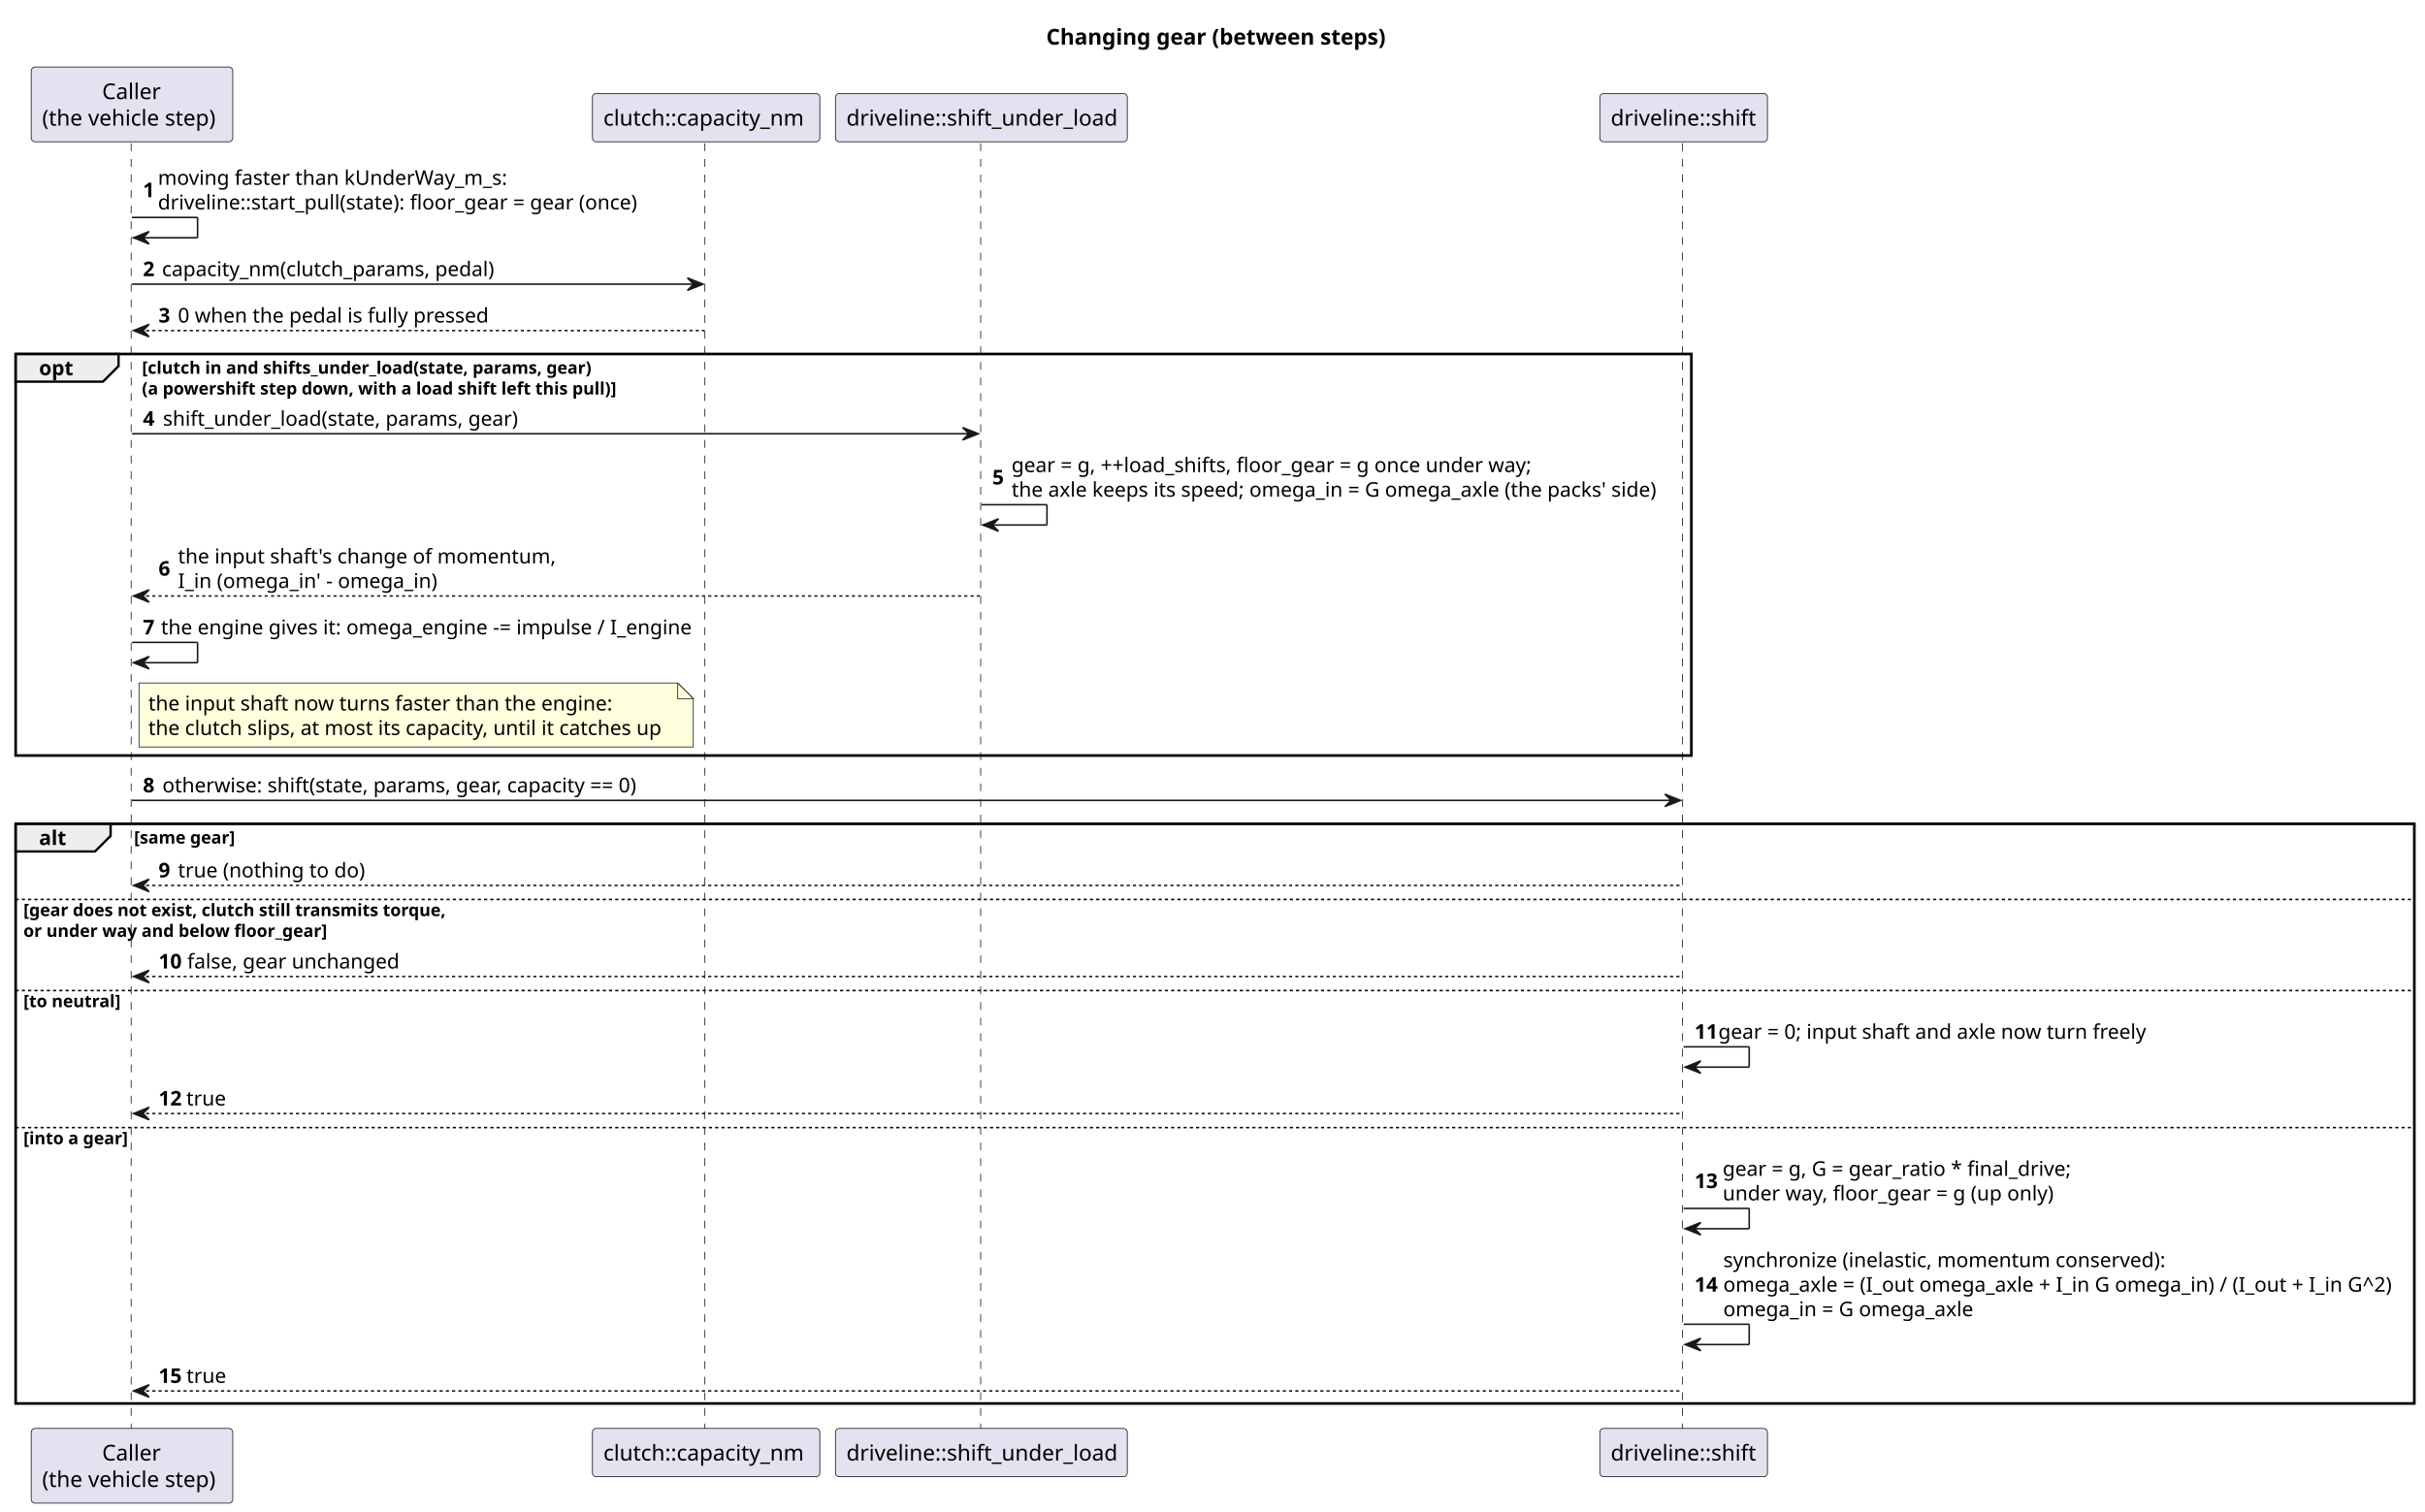
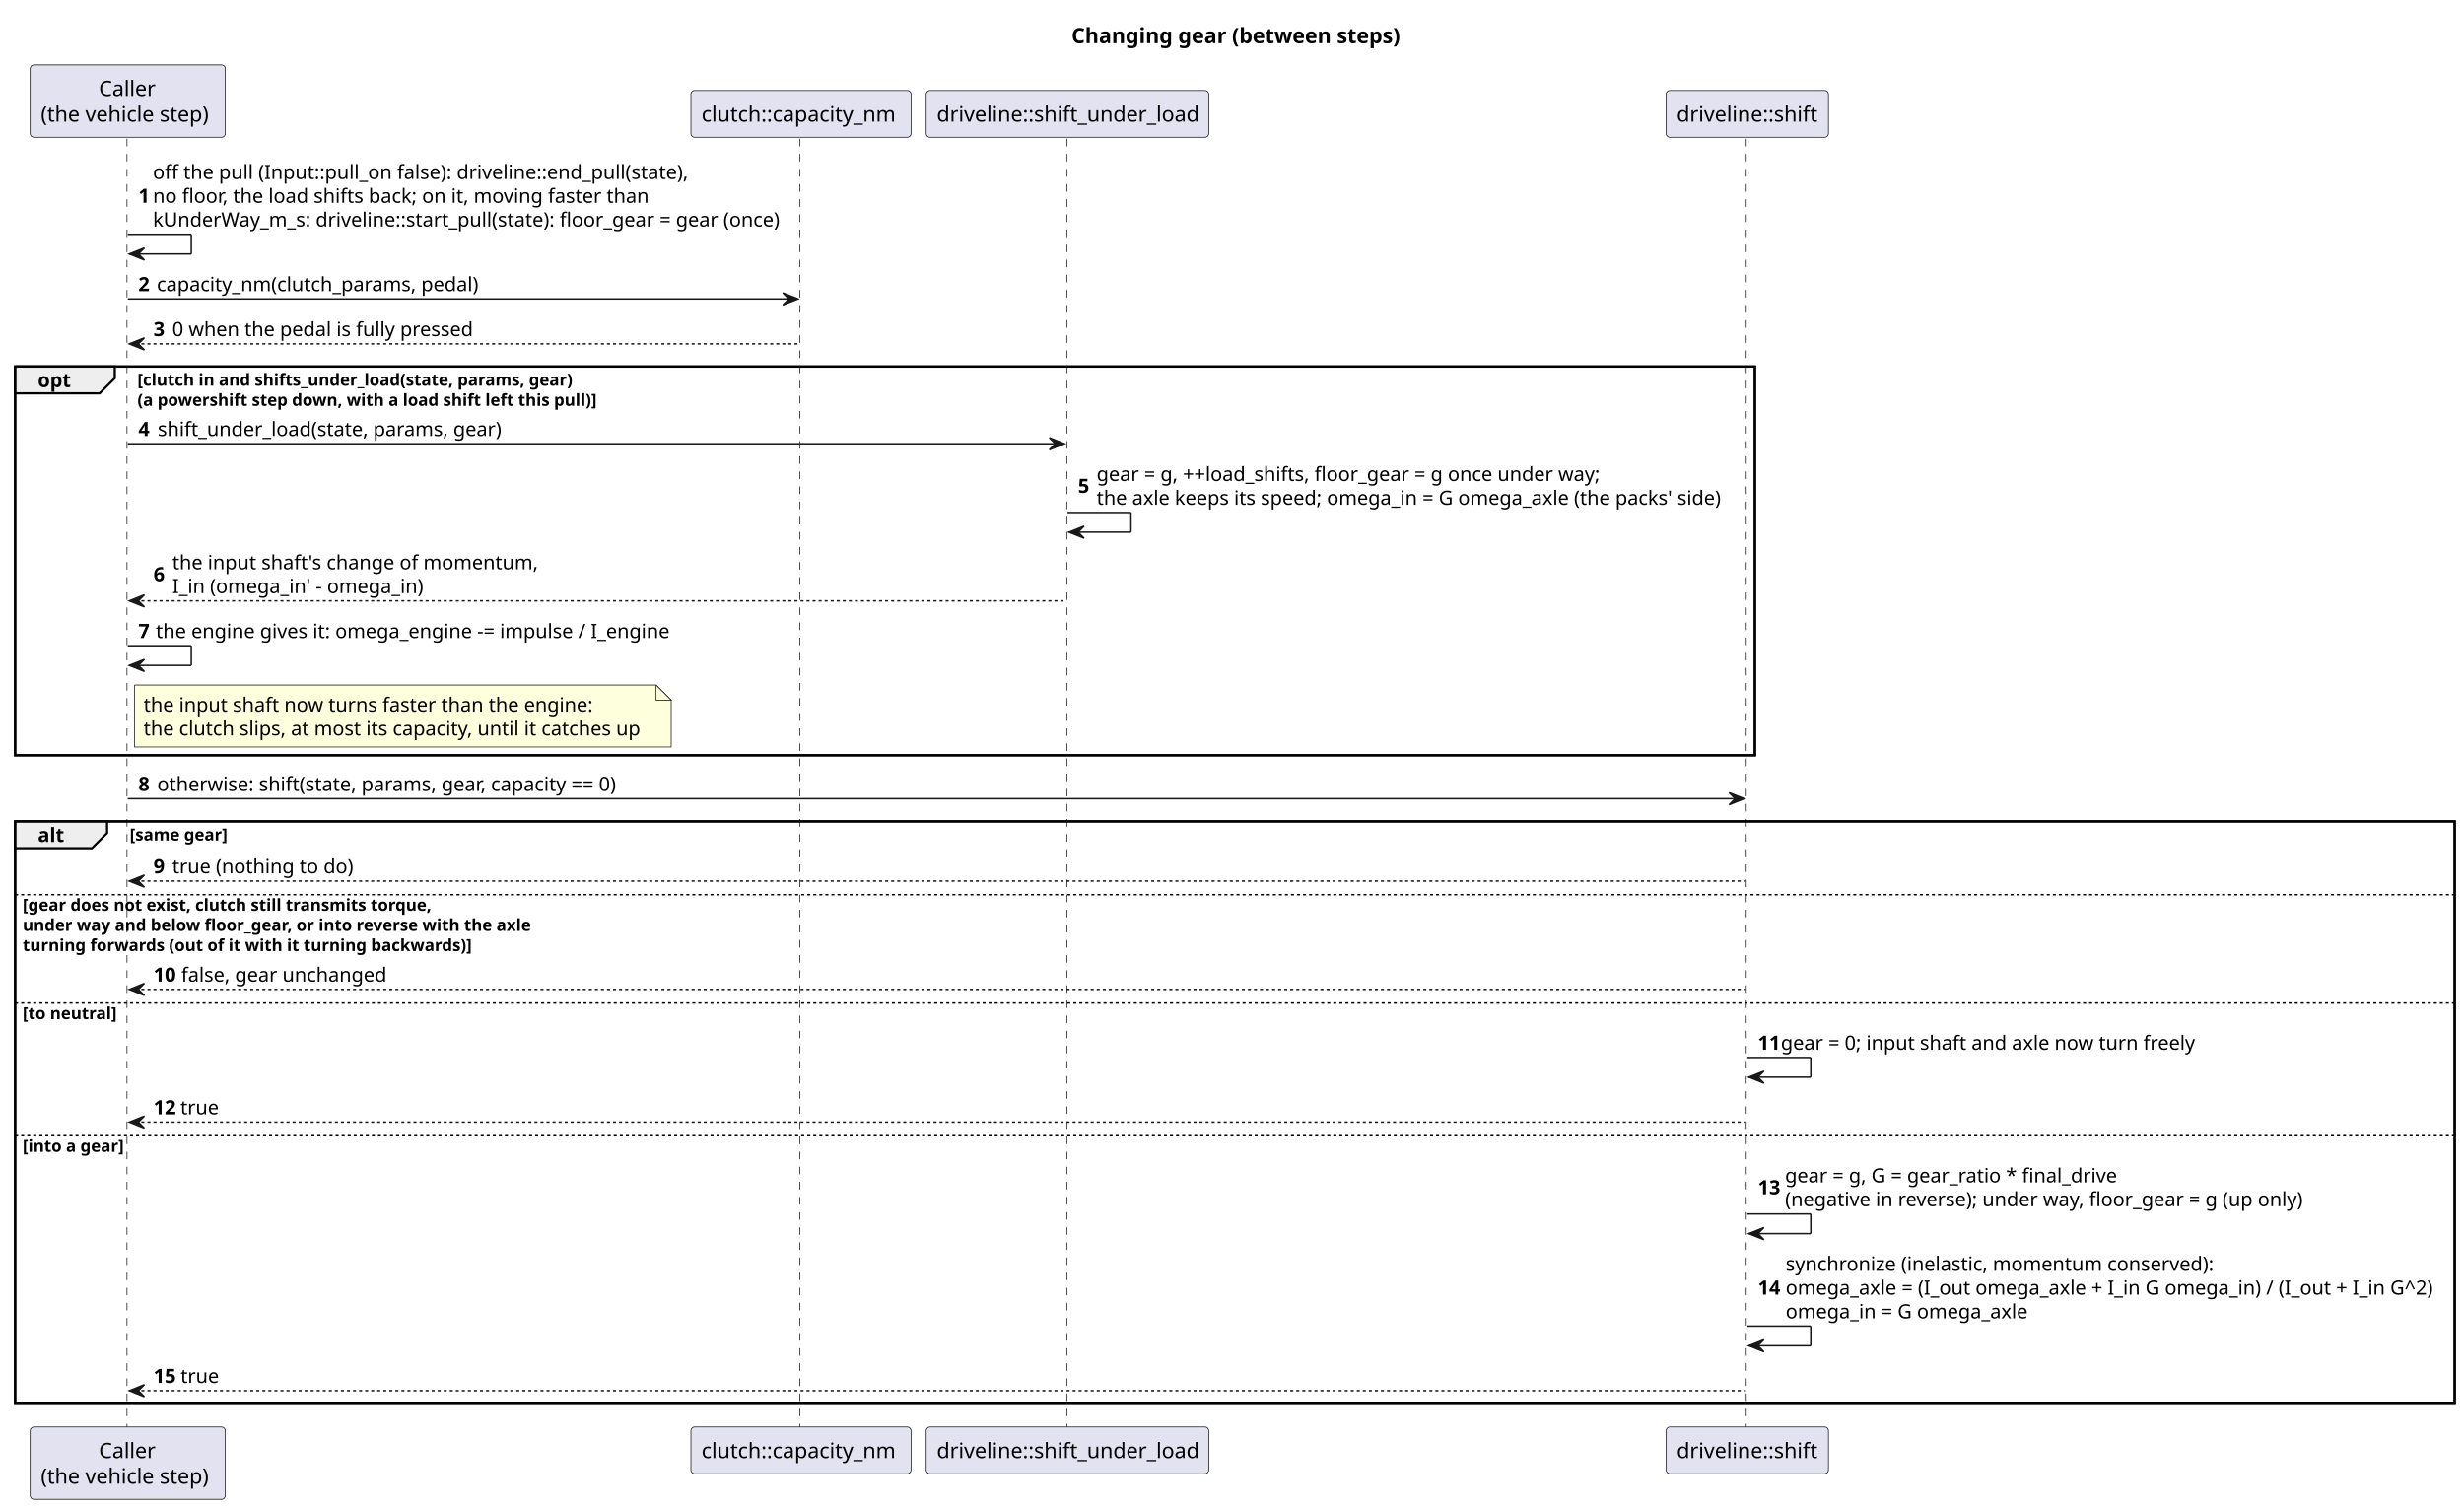
- <svg xmlns="http://www.w3.org/2000/svg" contentStyleType="text/css" height="968px" preserveAspectRatio="none" style="width:1553px;height:968px;background:#FFFFFF;" version="1.1" viewBox="0 0 1553 968" width="1553px" zoomAndPan="magnify">
+ <svg xmlns="http://www.w3.org/2000/svg" contentStyleType="text/css" height="997px" preserveAspectRatio="none" style="width:1630px;height:997px;background:#FFFFFF;" version="1.1" viewBox="0 0 1630 997" width="1630px" zoomAndPan="magnify">
  <defs />
  <g>
-     <text fill="#000000" font-family="sans-serif" font-size="14" font-weight="bold" lengthAdjust="spacing" textLength="215.195" x="669.985" y="28.562">Changing gear (between steps)</text>
-     <rect fill="none" height="257.185" style="stroke:#000000;stroke-width:1.5;" width="1073.214" x="10" y="226.736" />
-     <rect fill="none" height="371.263" style="stroke:#000000;stroke-width:1.5;" width="1536.166" x="10" y="527.65" />
-     <line style="stroke:#181818;stroke-width:0.5;stroke-dasharray:5.0,5.0;" x1="84" x2="84" y1="91.818" y2="915.913" />
-     <line style="stroke:#181818;stroke-width:0.5;stroke-dasharray:5.0,5.0;" x1="451.397" x2="451.397" y1="91.818" y2="915.913" />
-     <line style="stroke:#181818;stroke-width:0.5;stroke-dasharray:5.0,5.0;" x1="628.037" x2="628.037" y1="91.818" y2="915.913" />
-     <line style="stroke:#181818;stroke-width:0.5;stroke-dasharray:5.0,5.0;" x1="1077.532" x2="1077.532" y1="91.818" y2="915.913" />
+     <text fill="#000000" font-family="sans-serif" font-size="14" font-weight="bold" lengthAdjust="spacing" textLength="215.195" x="708.817" y="28.562">Changing gear (between steps)</text>
+     <rect fill="none" height="257.185" style="stroke:#000000;stroke-width:1.5;" width="1150.878" x="10" y="242.466" />
+     <rect fill="none" height="384.572" style="stroke:#000000;stroke-width:1.5;" width="1613.83" x="10" y="543.38" />
+     <line style="stroke:#181818;stroke-width:0.5;stroke-dasharray:5.0,5.0;" x1="84" x2="84" y1="91.818" y2="944.952" />
+     <line style="stroke:#181818;stroke-width:0.5;stroke-dasharray:5.0,5.0;" x1="529.061" x2="529.061" y1="91.818" y2="944.952" />
+     <line style="stroke:#181818;stroke-width:0.5;stroke-dasharray:5.0,5.0;" x1="705.701" x2="705.701" y1="91.818" y2="944.952" />
+     <line style="stroke:#181818;stroke-width:0.5;stroke-dasharray:5.0,5.0;" x1="1155.195" x2="1155.195" y1="91.818" y2="944.952" />
    <rect fill="#E2E2F0" height="47.879" rx="2.5" ry="2.5" style="stroke:#181818;stroke-width:0.5;" width="129.062" x="20" y="42.94" />
    <text fill="#000000" font-family="sans-serif" font-size="14" lengthAdjust="spacing" textLength="38.302" x="65.38" y="63.502">Caller</text>
    <text fill="#000000" font-family="sans-serif" font-size="14" lengthAdjust="spacing" textLength="115.062" x="27" y="80.441">(the vehicle step)</text>
-     <rect fill="#E2E2F0" height="47.879" rx="2.5" ry="2.5" style="stroke:#181818;stroke-width:0.5;" width="129.062" x="20" y="914.913" />
-     <text fill="#000000" font-family="sans-serif" font-size="14" lengthAdjust="spacing" textLength="38.302" x="65.38" y="935.476">Caller</text>
-     <text fill="#000000" font-family="sans-serif" font-size="14" lengthAdjust="spacing" textLength="115.062" x="27" y="952.415">(the vehicle step)</text>
-     <rect fill="#E2E2F0" height="30.939" rx="2.5" ry="2.5" style="stroke:#181818;stroke-width:0.5;" width="145.64" x="379.397" y="59.879" />
-     <text fill="#000000" font-family="sans-serif" font-size="14" lengthAdjust="spacing" textLength="131.64" x="386.397" y="80.441">clutch::capacity_nm</text>
-     <rect fill="#E2E2F0" height="30.939" rx="2.5" ry="2.5" style="stroke:#181818;stroke-width:0.5;" width="145.64" x="379.397" y="914.913" />
-     <text fill="#000000" font-family="sans-serif" font-size="14" lengthAdjust="spacing" textLength="131.64" x="386.397" y="935.476">clutch::capacity_nm</text>
-     <rect fill="#E2E2F0" height="30.939" rx="2.5" ry="2.5" style="stroke:#181818;stroke-width:0.5;" width="186.908" x="535.037" y="59.879" />
-     <text fill="#000000" font-family="sans-serif" font-size="14" lengthAdjust="spacing" textLength="172.908" x="542.037" y="80.441">driveline::shift_under_load</text>
-     <rect fill="#E2E2F0" height="30.939" rx="2.5" ry="2.5" style="stroke:#181818;stroke-width:0.5;" width="186.908" x="535.037" y="914.913" />
-     <text fill="#000000" font-family="sans-serif" font-size="14" lengthAdjust="spacing" textLength="172.908" x="542.037" y="935.476">driveline::shift_under_load</text>
-     <rect fill="#E2E2F0" height="30.939" rx="2.5" ry="2.5" style="stroke:#181818;stroke-width:0.5;" width="107.365" x="1024.532" y="59.879" />
-     <text fill="#000000" font-family="sans-serif" font-size="14" lengthAdjust="spacing" textLength="93.365" x="1031.532" y="80.441">driveline::shift</text>
-     <rect fill="#E2E2F0" height="30.939" rx="2.5" ry="2.5" style="stroke:#181818;stroke-width:0.5;" width="107.365" x="1024.532" y="914.913" />
-     <text fill="#000000" font-family="sans-serif" font-size="14" lengthAdjust="spacing" textLength="93.365" x="1031.532" y="935.476">driveline::shift</text>
-     <line style="stroke:#181818;stroke-width:1.0;" x1="84.531" x2="126.531" y1="139.277" y2="139.277" />
-     <line style="stroke:#181818;stroke-width:1.0;" x1="126.531" x2="126.531" y1="139.277" y2="152.277" />
-     <line style="stroke:#181818;stroke-width:1.0;" x1="85.531" x2="126.531" y1="152.277" y2="152.277" />
-     <polygon fill="#181818" points="95.531,148.277,85.531,152.277,95.531,156.277,91.531,152.277" style="stroke:#181818;stroke-width:1.0;" />
-     <text fill="#000000" font-family="sans-serif" font-size="13" font-weight="bold" lengthAdjust="spacing" textLength="5.605" x="91.531" y="126.277">1</text>
-     <text fill="#000000" font-family="sans-serif" font-size="13" lengthAdjust="spacing" textLength="225.069" x="101.136" y="118.412">moving faster than kUnderWay_m_s:</text>
-     <text fill="#000000" font-family="sans-serif" font-size="13" lengthAdjust="spacing" textLength="311.898" x="101.136" y="134.142">driveline::start_pull(state): floor_gear = gear (once)</text>
-     <polygon fill="#181818" points="440.217,178.007,450.217,182.007,440.217,186.007,444.217,182.007" style="stroke:#181818;stroke-width:1.0;" />
-     <line style="stroke:#181818;stroke-width:1.0;" x1="84.531" x2="446.217" y1="182.007" y2="182.007" />
-     <text fill="#000000" font-family="sans-serif" font-size="13" font-weight="bold" lengthAdjust="spacing" textLength="8.188" x="91.531" y="176.871">2</text>
-     <text fill="#000000" font-family="sans-serif" font-size="13" lengthAdjust="spacing" textLength="217.21" x="103.72" y="176.871">capacity_nm(clutch_params, pedal)</text>
-     <polygon fill="#181818" points="95.531,207.736,85.531,211.736,95.531,215.736,91.531,211.736" style="stroke:#181818;stroke-width:1.0;" />
-     <line style="stroke:#181818;stroke-width:1.0;stroke-dasharray:2.0,2.0;" x1="89.531" x2="451.217" y1="211.736" y2="211.736" />
-     <text fill="#000000" font-family="sans-serif" font-size="13" font-weight="bold" lengthAdjust="spacing" textLength="8.392" x="101.531" y="206.601">3</text>
-     <text fill="#000000" font-family="sans-serif" font-size="13" lengthAdjust="spacing" textLength="202.998" x="113.923" y="206.601">0 when the pedal is fully pressed</text>
-     <path d="M10,226.736 L75.928,226.736 L75.928,234.466 L65.928,244.466 L10,244.466 L10,226.736 " fill="#EEEEEE" style="stroke:#000000;stroke-width:1.5;" />
-     <rect fill="none" height="257.185" style="stroke:#000000;stroke-width:1.5;" width="1073.214" x="10" y="226.736" />
-     <text fill="#000000" font-family="sans-serif" font-size="13" font-weight="bold" lengthAdjust="spacing" textLength="20.928" x="25" y="240.33">opt</text>
-     <text fill="#000000" font-family="sans-serif" font-size="11" font-weight="bold" lengthAdjust="spacing" textLength="284.109" x="90.928" y="239.393">[clutch in and shifts_under_load(state, params, gear)</text>
-     <text fill="#000000" font-family="sans-serif" font-size="11" font-weight="bold" lengthAdjust="spacing" textLength="295.303" x="90.928" y="252.702">(a powershift step down, with a load shift left this pull)]</text>
-     <polygon fill="#181818" points="616.491,273.815,626.491,277.815,616.491,281.815,620.491,277.815" style="stroke:#181818;stroke-width:1.0;" />
-     <line style="stroke:#181818;stroke-width:1.0;" x1="84.531" x2="622.491" y1="277.815" y2="277.815" />
-     <text fill="#000000" font-family="sans-serif" font-size="13" font-weight="bold" lengthAdjust="spacing" textLength="8.791" x="91.531" y="272.679">4</text>
-     <text fill="#000000" font-family="sans-serif" font-size="13" lengthAdjust="spacing" textLength="228.605" x="104.323" y="272.679">shift_under_load(state, params, gear)</text>
-     <line style="stroke:#181818;stroke-width:1.0;" x1="628.491" x2="670.491" y1="323.273" y2="323.273" />
-     <line style="stroke:#181818;stroke-width:1.0;" x1="670.491" x2="670.491" y1="323.273" y2="336.273" />
-     <line style="stroke:#181818;stroke-width:1.0;" x1="629.491" x2="670.491" y1="336.273" y2="336.273" />
-     <polygon fill="#181818" points="639.491,332.273,629.491,336.273,639.491,340.273,635.491,336.273" style="stroke:#181818;stroke-width:1.0;" />
-     <text fill="#000000" font-family="sans-serif" font-size="13" font-weight="bold" lengthAdjust="spacing" textLength="8.309" x="635.491" y="310.273">5</text>
-     <text fill="#000000" font-family="sans-serif" font-size="13" lengthAdjust="spacing" textLength="341.815" x="647.8" y="302.408">gear = g, ++load_shifts, floor_gear = g once under way;</text>
-     <text fill="#000000" font-family="sans-serif" font-size="13" lengthAdjust="spacing" textLength="423.414" x="647.8" y="318.138">the axle keeps its speed; omega_in = G omega_axle (the packs' side)</text>
-     <polygon fill="#181818" points="95.531,377.732,85.531,381.732,95.531,385.732,91.531,381.732" style="stroke:#181818;stroke-width:1.0;" />
-     <line style="stroke:#181818;stroke-width:1.0;stroke-dasharray:2.0,2.0;" x1="89.531" x2="627.491" y1="381.732" y2="381.732" />
-     <text fill="#000000" font-family="sans-serif" font-size="13" font-weight="bold" lengthAdjust="spacing" textLength="8.442" x="101.531" y="368.732">6</text>
-     <text fill="#000000" font-family="sans-serif" font-size="13" lengthAdjust="spacing" textLength="241.357" x="113.974" y="360.867">the input shaft's change of momentum,</text>
-     <text fill="#000000" font-family="sans-serif" font-size="13" lengthAdjust="spacing" textLength="168.162" x="113.974" y="376.597">I_in (omega_in' - omega_in)</text>
-     <line style="stroke:#181818;stroke-width:1.0;" x1="84.531" x2="126.531" y1="411.462" y2="411.462" />
-     <line style="stroke:#181818;stroke-width:1.0;" x1="126.531" x2="126.531" y1="411.462" y2="424.462" />
-     <line style="stroke:#181818;stroke-width:1.0;" x1="85.531" x2="126.531" y1="424.462" y2="424.462" />
-     <polygon fill="#181818" points="95.531,420.462,85.531,424.462,95.531,428.462,91.531,424.462" style="stroke:#181818;stroke-width:1.0;" />
-     <text fill="#000000" font-family="sans-serif" font-size="13" font-weight="bold" lengthAdjust="spacing" textLength="7.56" x="91.531" y="406.326">7</text>
-     <text fill="#000000" font-family="sans-serif" font-size="13" lengthAdjust="spacing" textLength="342.126" x="103.091" y="406.326">the engine gives it: omega_engine -= impulse / I_engine</text>
-     <path d="M89,437.462 L89,478.462 L444,478.462 L444,447.462 L434,437.462 L89,437.462 " fill="#FEFFDD" style="stroke:#181818;stroke-width:0.5;" />
-     <path d="M434,437.462 L434,447.462 L444,447.462 L434,437.462 " fill="#FEFFDD" style="stroke:#181818;stroke-width:0.5;" />
-     <text fill="#000000" font-family="sans-serif" font-size="13" lengthAdjust="spacing" textLength="295.426" x="95" y="455.056">the input shaft now turns faster than the engine:</text>
-     <text fill="#000000" font-family="sans-serif" font-size="13" lengthAdjust="spacing" textLength="334.915" x="95" y="470.785">the clutch slips, at most its capacity, until it catches up</text>
-     <polygon fill="#181818" points="1066.214,508.65,1076.214,512.65,1066.214,516.65,1070.214,512.65" style="stroke:#181818;stroke-width:1.0;" />
-     <line style="stroke:#181818;stroke-width:1.0;" x1="84.531" x2="1072.214" y1="512.65" y2="512.65" />
-     <text fill="#000000" font-family="sans-serif" font-size="13" font-weight="bold" lengthAdjust="spacing" textLength="8.461" x="91.531" y="507.515">8</text>
-     <text fill="#000000" font-family="sans-serif" font-size="13" lengthAdjust="spacing" textLength="314.818" x="103.993" y="507.515">otherwise: shift(state, params, gear, capacity == 0)</text>
-     <path d="M10,527.65 L70.831,527.65 L70.831,535.38 L60.831,545.38 L10,545.38 L10,527.65 " fill="#EEEEEE" style="stroke:#000000;stroke-width:1.5;" />
-     <rect fill="none" height="371.263" style="stroke:#000000;stroke-width:1.5;" width="1536.166" x="10" y="527.65" />
-     <text fill="#000000" font-family="sans-serif" font-size="13" font-weight="bold" lengthAdjust="spacing" textLength="15.831" x="25" y="541.244">alt</text>
-     <text fill="#000000" font-family="sans-serif" font-size="11" font-weight="bold" lengthAdjust="spacing" textLength="64.405" x="85.831" y="540.307">[same gear]</text>
-     <polygon fill="#181818" points="95.531,563.109,85.531,567.109,95.531,571.109,91.531,567.109" style="stroke:#181818;stroke-width:1.0;" />
-     <line style="stroke:#181818;stroke-width:1.0;stroke-dasharray:2.0,2.0;" x1="89.531" x2="1077.214" y1="567.109" y2="567.109" />
-     <text fill="#000000" font-family="sans-serif" font-size="13" font-weight="bold" lengthAdjust="spacing" textLength="8.442" x="101.531" y="561.974">9</text>
-     <text fill="#000000" font-family="sans-serif" font-size="13" lengthAdjust="spacing" textLength="118.885" x="113.974" y="561.974">true (nothing to do)</text>
-     <line style="stroke:#000000;stroke-width:1.0;stroke-dasharray:2.0,2.0;" x1="10" x2="1546.166" y1="576.109" y2="576.109" />
-     <text fill="#000000" font-family="sans-serif" font-size="11" font-weight="bold" lengthAdjust="spacing" textLength="263.699" x="15" y="586.766">[gear does not exist, clutch still transmits torque,</text>
-     <text fill="#000000" font-family="sans-serif" font-size="11" font-weight="bold" lengthAdjust="spacing" textLength="190.088" x="15" y="600.075">or under way and below floor_gear]</text>
-     <polygon fill="#181818" points="95.531,621.458,85.531,625.458,95.531,629.458,91.531,625.458" style="stroke:#181818;stroke-width:1.0;" />
-     <line style="stroke:#181818;stroke-width:1.0;stroke-dasharray:2.0,2.0;" x1="89.531" x2="1077.214" y1="625.458" y2="625.458" />
-     <text fill="#000000" font-family="sans-serif" font-size="13" font-weight="bold" lengthAdjust="spacing" textLength="14.371" x="101.531" y="620.322">10</text>
-     <text fill="#000000" font-family="sans-serif" font-size="13" lengthAdjust="spacing" textLength="137.477" x="119.902" y="620.322">false, gear unchanged</text>
-     <line style="stroke:#000000;stroke-width:1.0;stroke-dasharray:2.0,2.0;" x1="10" x2="1546.166" y1="634.458" y2="634.458" />
-     <text fill="#000000" font-family="sans-serif" font-size="11" font-weight="bold" lengthAdjust="spacing" textLength="59.796" x="15" y="645.114">[to neutral]</text>
-     <line style="stroke:#181818;stroke-width:1.0;" x1="1078.214" x2="1120.214" y1="670.497" y2="670.497" />
-     <line style="stroke:#181818;stroke-width:1.0;" x1="1120.214" x2="1120.214" y1="670.497" y2="683.497" />
-     <line style="stroke:#181818;stroke-width:1.0;" x1="1079.214" x2="1120.214" y1="683.497" y2="683.497" />
-     <polygon fill="#181818" points="1089.214,679.497,1079.214,683.497,1089.214,687.497,1085.214,683.497" style="stroke:#181818;stroke-width:1.0;" />
-     <text fill="#000000" font-family="sans-serif" font-size="13" font-weight="bold" lengthAdjust="spacing" textLength="11.21" x="1085.214" y="665.361">11</text>
-     <text fill="#000000" font-family="sans-serif" font-size="13" lengthAdjust="spacing" textLength="277.031" x="1100.424" y="665.361">gear = 0; input shaft and axle now turn freely</text>
-     <polygon fill="#181818" points="95.531,709.227,85.531,713.227,95.531,717.227,91.531,713.227" style="stroke:#181818;stroke-width:1.0;" />
-     <line style="stroke:#181818;stroke-width:1.0;stroke-dasharray:2.0,2.0;" x1="89.531" x2="1077.214" y1="713.227" y2="713.227" />
-     <text fill="#000000" font-family="sans-serif" font-size="13" font-weight="bold" lengthAdjust="spacing" textLength="13.793" x="101.531" y="708.091">12</text>
-     <text fill="#000000" font-family="sans-serif" font-size="13" lengthAdjust="spacing" textLength="24.413" x="119.325" y="708.091">true</text>
-     <line style="stroke:#000000;stroke-width:1.0;stroke-dasharray:2.0,2.0;" x1="10" x2="1546.166" y1="722.227" y2="722.227" />
-     <text fill="#000000" font-family="sans-serif" font-size="11" font-weight="bold" lengthAdjust="spacing" textLength="64.861" x="15" y="732.883">[into a gear]</text>
-     <line style="stroke:#181818;stroke-width:1.0;" x1="1078.214" x2="1120.214" y1="773.995" y2="773.995" />
-     <line style="stroke:#181818;stroke-width:1.0;" x1="1120.214" x2="1120.214" y1="773.995" y2="786.995" />
-     <line style="stroke:#181818;stroke-width:1.0;" x1="1079.214" x2="1120.214" y1="786.995" y2="786.995" />
-     <polygon fill="#181818" points="1089.214,782.995,1079.214,786.995,1089.214,790.995,1085.214,786.995" style="stroke:#181818;stroke-width:1.0;" />
-     <text fill="#000000" font-family="sans-serif" font-size="13" font-weight="bold" lengthAdjust="spacing" textLength="13.997" x="1085.214" y="760.995">13</text>
-     <text fill="#000000" font-family="sans-serif" font-size="13" lengthAdjust="spacing" textLength="226.364" x="1103.211" y="753.13">gear = g, G = gear_ratio * final_drive;</text>
-     <text fill="#000000" font-family="sans-serif" font-size="13" lengthAdjust="spacing" textLength="216.481" x="1103.211" y="768.859">under way, floor_gear = g (up only)</text>
-     <line style="stroke:#181818;stroke-width:1.0;" x1="1078.214" x2="1120.214" y1="848.184" y2="848.184" />
-     <line style="stroke:#181818;stroke-width:1.0;" x1="1120.214" x2="1120.214" y1="848.184" y2="861.184" />
-     <line style="stroke:#181818;stroke-width:1.0;" x1="1079.214" x2="1120.214" y1="861.184" y2="861.184" />
-     <polygon fill="#181818" points="1089.214,857.184,1079.214,861.184,1089.214,865.184,1085.214,861.184" style="stroke:#181818;stroke-width:1.0;" />
-     <text fill="#000000" font-family="sans-serif" font-size="13" font-weight="bold" lengthAdjust="spacing" textLength="14.396" x="1085.214" y="827.318">14</text>
-     <text fill="#000000" font-family="sans-serif" font-size="13" lengthAdjust="spacing" textLength="287.968" x="1103.611" y="811.589">synchronize (inelastic, momentum conserved):</text>
-     <text fill="#000000" font-family="sans-serif" font-size="13" lengthAdjust="spacing" textLength="430.555" x="1103.611" y="827.318">omega_axle = (I_out omega_axle + I_in G omega_in) / (I_out + I_in G^2)</text>
-     <text fill="#000000" font-family="sans-serif" font-size="13" lengthAdjust="spacing" textLength="161.148" x="1103.611" y="843.048">omega_in = G omega_axle</text>
-     <polygon fill="#181818" points="95.531,886.913,85.531,890.913,95.531,894.913,91.531,890.913" style="stroke:#181818;stroke-width:1.0;" />
-     <line style="stroke:#181818;stroke-width:1.0;stroke-dasharray:2.0,2.0;" x1="89.531" x2="1077.214" y1="890.913" y2="890.913" />
-     <text fill="#000000" font-family="sans-serif" font-size="13" font-weight="bold" lengthAdjust="spacing" textLength="13.914" x="101.531" y="885.777">15</text>
-     <text fill="#000000" font-family="sans-serif" font-size="13" lengthAdjust="spacing" textLength="24.413" x="119.445" y="885.777">true</text>
+     <rect fill="#E2E2F0" height="47.879" rx="2.5" ry="2.5" style="stroke:#181818;stroke-width:0.5;" width="129.062" x="20" y="943.952" />
+     <text fill="#000000" font-family="sans-serif" font-size="14" lengthAdjust="spacing" textLength="38.302" x="65.38" y="964.515">Caller</text>
+     <text fill="#000000" font-family="sans-serif" font-size="14" lengthAdjust="spacing" textLength="115.062" x="27" y="981.454">(the vehicle step)</text>
+     <rect fill="#E2E2F0" height="30.939" rx="2.5" ry="2.5" style="stroke:#181818;stroke-width:0.5;" width="145.64" x="457.061" y="59.879" />
+     <text fill="#000000" font-family="sans-serif" font-size="14" lengthAdjust="spacing" textLength="131.64" x="464.061" y="80.441">clutch::capacity_nm</text>
+     <rect fill="#E2E2F0" height="30.939" rx="2.5" ry="2.5" style="stroke:#181818;stroke-width:0.5;" width="145.64" x="457.061" y="943.952" />
+     <text fill="#000000" font-family="sans-serif" font-size="14" lengthAdjust="spacing" textLength="131.64" x="464.061" y="964.515">clutch::capacity_nm</text>
+     <rect fill="#E2E2F0" height="30.939" rx="2.5" ry="2.5" style="stroke:#181818;stroke-width:0.5;" width="186.908" x="612.701" y="59.879" />
+     <text fill="#000000" font-family="sans-serif" font-size="14" lengthAdjust="spacing" textLength="172.908" x="619.701" y="80.441">driveline::shift_under_load</text>
+     <rect fill="#E2E2F0" height="30.939" rx="2.5" ry="2.5" style="stroke:#181818;stroke-width:0.5;" width="186.908" x="612.701" y="943.952" />
+     <text fill="#000000" font-family="sans-serif" font-size="14" lengthAdjust="spacing" textLength="172.908" x="619.701" y="964.515">driveline::shift_under_load</text>
+     <rect fill="#E2E2F0" height="30.939" rx="2.5" ry="2.5" style="stroke:#181818;stroke-width:0.5;" width="107.365" x="1102.195" y="59.879" />
+     <text fill="#000000" font-family="sans-serif" font-size="14" lengthAdjust="spacing" textLength="93.365" x="1109.195" y="80.441">driveline::shift</text>
+     <rect fill="#E2E2F0" height="30.939" rx="2.5" ry="2.5" style="stroke:#181818;stroke-width:0.5;" width="107.365" x="1102.195" y="943.952" />
+     <text fill="#000000" font-family="sans-serif" font-size="14" lengthAdjust="spacing" textLength="93.365" x="1109.195" y="964.515">driveline::shift</text>
+     <line style="stroke:#181818;stroke-width:1.0;" x1="84.531" x2="126.531" y1="155.007" y2="155.007" />
+     <line style="stroke:#181818;stroke-width:1.0;" x1="126.531" x2="126.531" y1="155.007" y2="168.007" />
+     <line style="stroke:#181818;stroke-width:1.0;" x1="85.531" x2="126.531" y1="168.007" y2="168.007" />
+     <polygon fill="#181818" points="95.531,164.007,85.531,168.007,95.531,172.007,91.531,168.007" style="stroke:#181818;stroke-width:1.0;" />
+     <text fill="#000000" font-family="sans-serif" font-size="13" font-weight="bold" lengthAdjust="spacing" textLength="5.605" x="91.531" y="134.142">1</text>
+     <text fill="#000000" font-family="sans-serif" font-size="13" lengthAdjust="spacing" textLength="356.503" x="101.136" y="118.412">off the pull (Input::pull_on false): driveline::end_pull(state),</text>
+     <text fill="#000000" font-family="sans-serif" font-size="13" lengthAdjust="spacing" textLength="331.849" x="101.136" y="134.142">no floor, the load shifts back; on it, moving faster than</text>
+     <text fill="#000000" font-family="sans-serif" font-size="13" lengthAdjust="spacing" textLength="421.745" x="101.136" y="149.871">kUnderWay_m_s: driveline::start_pull(state): floor_gear = gear (once)</text>
+     <polygon fill="#181818" points="517.881,193.736,527.881,197.736,517.881,201.736,521.881,197.736" style="stroke:#181818;stroke-width:1.0;" />
+     <line style="stroke:#181818;stroke-width:1.0;" x1="84.531" x2="523.881" y1="197.736" y2="197.736" />
+     <text fill="#000000" font-family="sans-serif" font-size="13" font-weight="bold" lengthAdjust="spacing" textLength="8.188" x="91.531" y="192.601">2</text>
+     <text fill="#000000" font-family="sans-serif" font-size="13" lengthAdjust="spacing" textLength="217.21" x="103.72" y="192.601">capacity_nm(clutch_params, pedal)</text>
+     <polygon fill="#181818" points="95.531,223.466,85.531,227.466,95.531,231.466,91.531,227.466" style="stroke:#181818;stroke-width:1.0;" />
+     <line style="stroke:#181818;stroke-width:1.0;stroke-dasharray:2.0,2.0;" x1="89.531" x2="528.881" y1="227.466" y2="227.466" />
+     <text fill="#000000" font-family="sans-serif" font-size="13" font-weight="bold" lengthAdjust="spacing" textLength="8.392" x="101.531" y="222.33">3</text>
+     <text fill="#000000" font-family="sans-serif" font-size="13" lengthAdjust="spacing" textLength="202.998" x="113.923" y="222.33">0 when the pedal is fully pressed</text>
+     <path d="M10,242.466 L75.928,242.466 L75.928,250.195 L65.928,260.195 L10,260.195 L10,242.466 " fill="#EEEEEE" style="stroke:#000000;stroke-width:1.5;" />
+     <rect fill="none" height="257.185" style="stroke:#000000;stroke-width:1.5;" width="1150.878" x="10" y="242.466" />
+     <text fill="#000000" font-family="sans-serif" font-size="13" font-weight="bold" lengthAdjust="spacing" textLength="20.928" x="25" y="256.06">opt</text>
+     <text fill="#000000" font-family="sans-serif" font-size="11" font-weight="bold" lengthAdjust="spacing" textLength="284.109" x="90.928" y="255.122">[clutch in and shifts_under_load(state, params, gear)</text>
+     <text fill="#000000" font-family="sans-serif" font-size="11" font-weight="bold" lengthAdjust="spacing" textLength="295.303" x="90.928" y="268.432">(a powershift step down, with a load shift left this pull)]</text>
+     <polygon fill="#181818" points="694.155,289.544,704.155,293.544,694.155,297.544,698.155,293.544" style="stroke:#181818;stroke-width:1.0;" />
+     <line style="stroke:#181818;stroke-width:1.0;" x1="84.531" x2="700.155" y1="293.544" y2="293.544" />
+     <text fill="#000000" font-family="sans-serif" font-size="13" font-weight="bold" lengthAdjust="spacing" textLength="8.791" x="91.531" y="288.408">4</text>
+     <text fill="#000000" font-family="sans-serif" font-size="13" lengthAdjust="spacing" textLength="228.605" x="104.323" y="288.408">shift_under_load(state, params, gear)</text>
+     <line style="stroke:#181818;stroke-width:1.0;" x1="706.155" x2="748.155" y1="339.003" y2="339.003" />
+     <line style="stroke:#181818;stroke-width:1.0;" x1="748.155" x2="748.155" y1="339.003" y2="352.003" />
+     <line style="stroke:#181818;stroke-width:1.0;" x1="707.155" x2="748.155" y1="352.003" y2="352.003" />
+     <polygon fill="#181818" points="717.155,348.003,707.155,352.003,717.155,356.003,713.155,352.003" style="stroke:#181818;stroke-width:1.0;" />
+     <text fill="#000000" font-family="sans-serif" font-size="13" font-weight="bold" lengthAdjust="spacing" textLength="8.309" x="713.155" y="326.002">5</text>
+     <text fill="#000000" font-family="sans-serif" font-size="13" lengthAdjust="spacing" textLength="341.815" x="725.464" y="318.138">gear = g, ++load_shifts, floor_gear = g once under way;</text>
+     <text fill="#000000" font-family="sans-serif" font-size="13" lengthAdjust="spacing" textLength="423.414" x="725.464" y="333.867">the axle keeps its speed; omega_in = G omega_axle (the packs' side)</text>
+     <polygon fill="#181818" points="95.531,393.462,85.531,397.462,95.531,401.462,91.531,397.462" style="stroke:#181818;stroke-width:1.0;" />
+     <line style="stroke:#181818;stroke-width:1.0;stroke-dasharray:2.0,2.0;" x1="89.531" x2="705.155" y1="397.462" y2="397.462" />
+     <text fill="#000000" font-family="sans-serif" font-size="13" font-weight="bold" lengthAdjust="spacing" textLength="8.442" x="101.531" y="384.461">6</text>
+     <text fill="#000000" font-family="sans-serif" font-size="13" lengthAdjust="spacing" textLength="241.357" x="113.974" y="376.597">the input shaft's change of momentum,</text>
+     <text fill="#000000" font-family="sans-serif" font-size="13" lengthAdjust="spacing" textLength="168.162" x="113.974" y="392.326">I_in (omega_in' - omega_in)</text>
+     <line style="stroke:#181818;stroke-width:1.0;" x1="84.531" x2="126.531" y1="427.191" y2="427.191" />
+     <line style="stroke:#181818;stroke-width:1.0;" x1="126.531" x2="126.531" y1="427.191" y2="440.191" />
+     <line style="stroke:#181818;stroke-width:1.0;" x1="85.531" x2="126.531" y1="440.191" y2="440.191" />
+     <polygon fill="#181818" points="95.531,436.191,85.531,440.191,95.531,444.191,91.531,440.191" style="stroke:#181818;stroke-width:1.0;" />
+     <text fill="#000000" font-family="sans-serif" font-size="13" font-weight="bold" lengthAdjust="spacing" textLength="7.56" x="91.531" y="422.056">7</text>
+     <text fill="#000000" font-family="sans-serif" font-size="13" lengthAdjust="spacing" textLength="342.126" x="103.091" y="422.056">the engine gives it: omega_engine -= impulse / I_engine</text>
+     <path d="M89,453.191 L89,494.191 L444,494.191 L444,463.191 L434,453.191 L89,453.191 " fill="#FEFFDD" style="stroke:#181818;stroke-width:0.5;" />
+     <path d="M434,453.191 L434,463.191 L444,463.191 L434,453.191 " fill="#FEFFDD" style="stroke:#181818;stroke-width:0.5;" />
+     <text fill="#000000" font-family="sans-serif" font-size="13" lengthAdjust="spacing" textLength="295.426" x="95" y="470.785">the input shaft now turns faster than the engine:</text>
+     <text fill="#000000" font-family="sans-serif" font-size="13" lengthAdjust="spacing" textLength="334.915" x="95" y="486.515">the clutch slips, at most its capacity, until it catches up</text>
+     <polygon fill="#181818" points="1143.878,524.38,1153.878,528.38,1143.878,532.38,1147.878,528.38" style="stroke:#181818;stroke-width:1.0;" />
+     <line style="stroke:#181818;stroke-width:1.0;" x1="84.531" x2="1149.878" y1="528.38" y2="528.38" />
+     <text fill="#000000" font-family="sans-serif" font-size="13" font-weight="bold" lengthAdjust="spacing" textLength="8.461" x="91.531" y="523.244">8</text>
+     <text fill="#000000" font-family="sans-serif" font-size="13" lengthAdjust="spacing" textLength="314.818" x="103.993" y="523.244">otherwise: shift(state, params, gear, capacity == 0)</text>
+     <path d="M10,543.38 L70.831,543.38 L70.831,551.109 L60.831,561.109 L10,561.109 L10,543.38 " fill="#EEEEEE" style="stroke:#000000;stroke-width:1.5;" />
+     <rect fill="none" height="384.572" style="stroke:#000000;stroke-width:1.5;" width="1613.83" x="10" y="543.38" />
+     <text fill="#000000" font-family="sans-serif" font-size="13" font-weight="bold" lengthAdjust="spacing" textLength="15.831" x="25" y="556.974">alt</text>
+     <text fill="#000000" font-family="sans-serif" font-size="11" font-weight="bold" lengthAdjust="spacing" textLength="64.405" x="85.831" y="556.036">[same gear]</text>
+     <polygon fill="#181818" points="95.531,578.839,85.531,582.839,95.531,586.839,91.531,582.839" style="stroke:#181818;stroke-width:1.0;" />
+     <line style="stroke:#181818;stroke-width:1.0;stroke-dasharray:2.0,2.0;" x1="89.531" x2="1154.878" y1="582.839" y2="582.839" />
+     <text fill="#000000" font-family="sans-serif" font-size="13" font-weight="bold" lengthAdjust="spacing" textLength="8.442" x="101.531" y="577.703">9</text>
+     <text fill="#000000" font-family="sans-serif" font-size="13" lengthAdjust="spacing" textLength="118.885" x="113.974" y="577.703">true (nothing to do)</text>
+     <line style="stroke:#000000;stroke-width:1.0;stroke-dasharray:2.0,2.0;" x1="10" x2="1623.83" y1="591.839" y2="591.839" />
+     <text fill="#000000" font-family="sans-serif" font-size="11" font-weight="bold" lengthAdjust="spacing" textLength="263.699" x="15" y="602.495">[gear does not exist, clutch still transmits torque,</text>
+     <text fill="#000000" font-family="sans-serif" font-size="11" font-weight="bold" lengthAdjust="spacing" textLength="327.556" x="15" y="615.805">under way and below floor_gear, or into reverse with the axle</text>
+     <text fill="#000000" font-family="sans-serif" font-size="11" font-weight="bold" lengthAdjust="spacing" textLength="285.619" x="15" y="629.114">turning forwards (out of it with it turning backwards)]</text>
+     <polygon fill="#181818" points="95.531,650.497,85.531,654.497,95.531,658.497,91.531,654.497" style="stroke:#181818;stroke-width:1.0;" />
+     <line style="stroke:#181818;stroke-width:1.0;stroke-dasharray:2.0,2.0;" x1="89.531" x2="1154.878" y1="654.497" y2="654.497" />
+     <text fill="#000000" font-family="sans-serif" font-size="13" font-weight="bold" lengthAdjust="spacing" textLength="14.371" x="101.531" y="649.361">10</text>
+     <text fill="#000000" font-family="sans-serif" font-size="13" lengthAdjust="spacing" textLength="137.477" x="119.902" y="649.361">false, gear unchanged</text>
+     <line style="stroke:#000000;stroke-width:1.0;stroke-dasharray:2.0,2.0;" x1="10" x2="1623.83" y1="663.497" y2="663.497" />
+     <text fill="#000000" font-family="sans-serif" font-size="11" font-weight="bold" lengthAdjust="spacing" textLength="59.796" x="15" y="674.153">[to neutral]</text>
+     <line style="stroke:#181818;stroke-width:1.0;" x1="1155.878" x2="1197.878" y1="699.536" y2="699.536" />
+     <line style="stroke:#181818;stroke-width:1.0;" x1="1197.878" x2="1197.878" y1="699.536" y2="712.536" />
+     <line style="stroke:#181818;stroke-width:1.0;" x1="1156.878" x2="1197.878" y1="712.536" y2="712.536" />
+     <polygon fill="#181818" points="1166.878,708.536,1156.878,712.536,1166.878,716.536,1162.878,712.536" style="stroke:#181818;stroke-width:1.0;" />
+     <text fill="#000000" font-family="sans-serif" font-size="13" font-weight="bold" lengthAdjust="spacing" textLength="11.21" x="1162.878" y="694.4">11</text>
+     <text fill="#000000" font-family="sans-serif" font-size="13" lengthAdjust="spacing" textLength="277.031" x="1178.088" y="694.4">gear = 0; input shaft and axle now turn freely</text>
+     <polygon fill="#181818" points="95.531,738.266,85.531,742.266,95.531,746.266,91.531,742.266" style="stroke:#181818;stroke-width:1.0;" />
+     <line style="stroke:#181818;stroke-width:1.0;stroke-dasharray:2.0,2.0;" x1="89.531" x2="1154.878" y1="742.266" y2="742.266" />
+     <text fill="#000000" font-family="sans-serif" font-size="13" font-weight="bold" lengthAdjust="spacing" textLength="13.793" x="101.531" y="737.13">12</text>
+     <text fill="#000000" font-family="sans-serif" font-size="13" lengthAdjust="spacing" textLength="24.413" x="119.325" y="737.13">true</text>
+     <line style="stroke:#000000;stroke-width:1.0;stroke-dasharray:2.0,2.0;" x1="10" x2="1623.83" y1="751.266" y2="751.266" />
+     <text fill="#000000" font-family="sans-serif" font-size="11" font-weight="bold" lengthAdjust="spacing" textLength="64.861" x="15" y="761.922">[into a gear]</text>
+     <line style="stroke:#181818;stroke-width:1.0;" x1="1155.878" x2="1197.878" y1="803.034" y2="803.034" />
+     <line style="stroke:#181818;stroke-width:1.0;" x1="1197.878" x2="1197.878" y1="803.034" y2="816.034" />
+     <line style="stroke:#181818;stroke-width:1.0;" x1="1156.878" x2="1197.878" y1="816.034" y2="816.034" />
+     <polygon fill="#181818" points="1166.878,812.034,1156.878,816.034,1166.878,820.034,1162.878,816.034" style="stroke:#181818;stroke-width:1.0;" />
+     <text fill="#000000" font-family="sans-serif" font-size="13" font-weight="bold" lengthAdjust="spacing" textLength="13.997" x="1162.878" y="790.034">13</text>
+     <text fill="#000000" font-family="sans-serif" font-size="13" lengthAdjust="spacing" textLength="222.441" x="1180.874" y="782.169">gear = g, G = gear_ratio * final_drive</text>
+     <text fill="#000000" font-family="sans-serif" font-size="13" lengthAdjust="spacing" textLength="351.197" x="1180.874" y="797.898">(negative in reverse); under way, floor_gear = g (up only)</text>
+     <line style="stroke:#181818;stroke-width:1.0;" x1="1155.878" x2="1197.878" y1="877.223" y2="877.223" />
+     <line style="stroke:#181818;stroke-width:1.0;" x1="1197.878" x2="1197.878" y1="877.223" y2="890.223" />
+     <line style="stroke:#181818;stroke-width:1.0;" x1="1156.878" x2="1197.878" y1="890.223" y2="890.223" />
+     <polygon fill="#181818" points="1166.878,886.223,1156.878,890.223,1166.878,894.223,1162.878,890.223" style="stroke:#181818;stroke-width:1.0;" />
+     <text fill="#000000" font-family="sans-serif" font-size="13" font-weight="bold" lengthAdjust="spacing" textLength="14.396" x="1162.878" y="856.357">14</text>
+     <text fill="#000000" font-family="sans-serif" font-size="13" lengthAdjust="spacing" textLength="287.968" x="1181.274" y="840.628">synchronize (inelastic, momentum conserved):</text>
+     <text fill="#000000" font-family="sans-serif" font-size="13" lengthAdjust="spacing" textLength="430.555" x="1181.274" y="856.357">omega_axle = (I_out omega_axle + I_in G omega_in) / (I_out + I_in G^2)</text>
+     <text fill="#000000" font-family="sans-serif" font-size="13" lengthAdjust="spacing" textLength="161.148" x="1181.274" y="872.087">omega_in = G omega_axle</text>
+     <polygon fill="#181818" points="95.531,915.952,85.531,919.952,95.531,923.952,91.531,919.952" style="stroke:#181818;stroke-width:1.0;" />
+     <line style="stroke:#181818;stroke-width:1.0;stroke-dasharray:2.0,2.0;" x1="89.531" x2="1154.878" y1="919.952" y2="919.952" />
+     <text fill="#000000" font-family="sans-serif" font-size="13" font-weight="bold" lengthAdjust="spacing" textLength="13.914" x="101.531" y="914.816">15</text>
+     <text fill="#000000" font-family="sans-serif" font-size="13" lengthAdjust="spacing" textLength="24.413" x="119.445" y="914.816">true</text>
  </g>
</svg>
